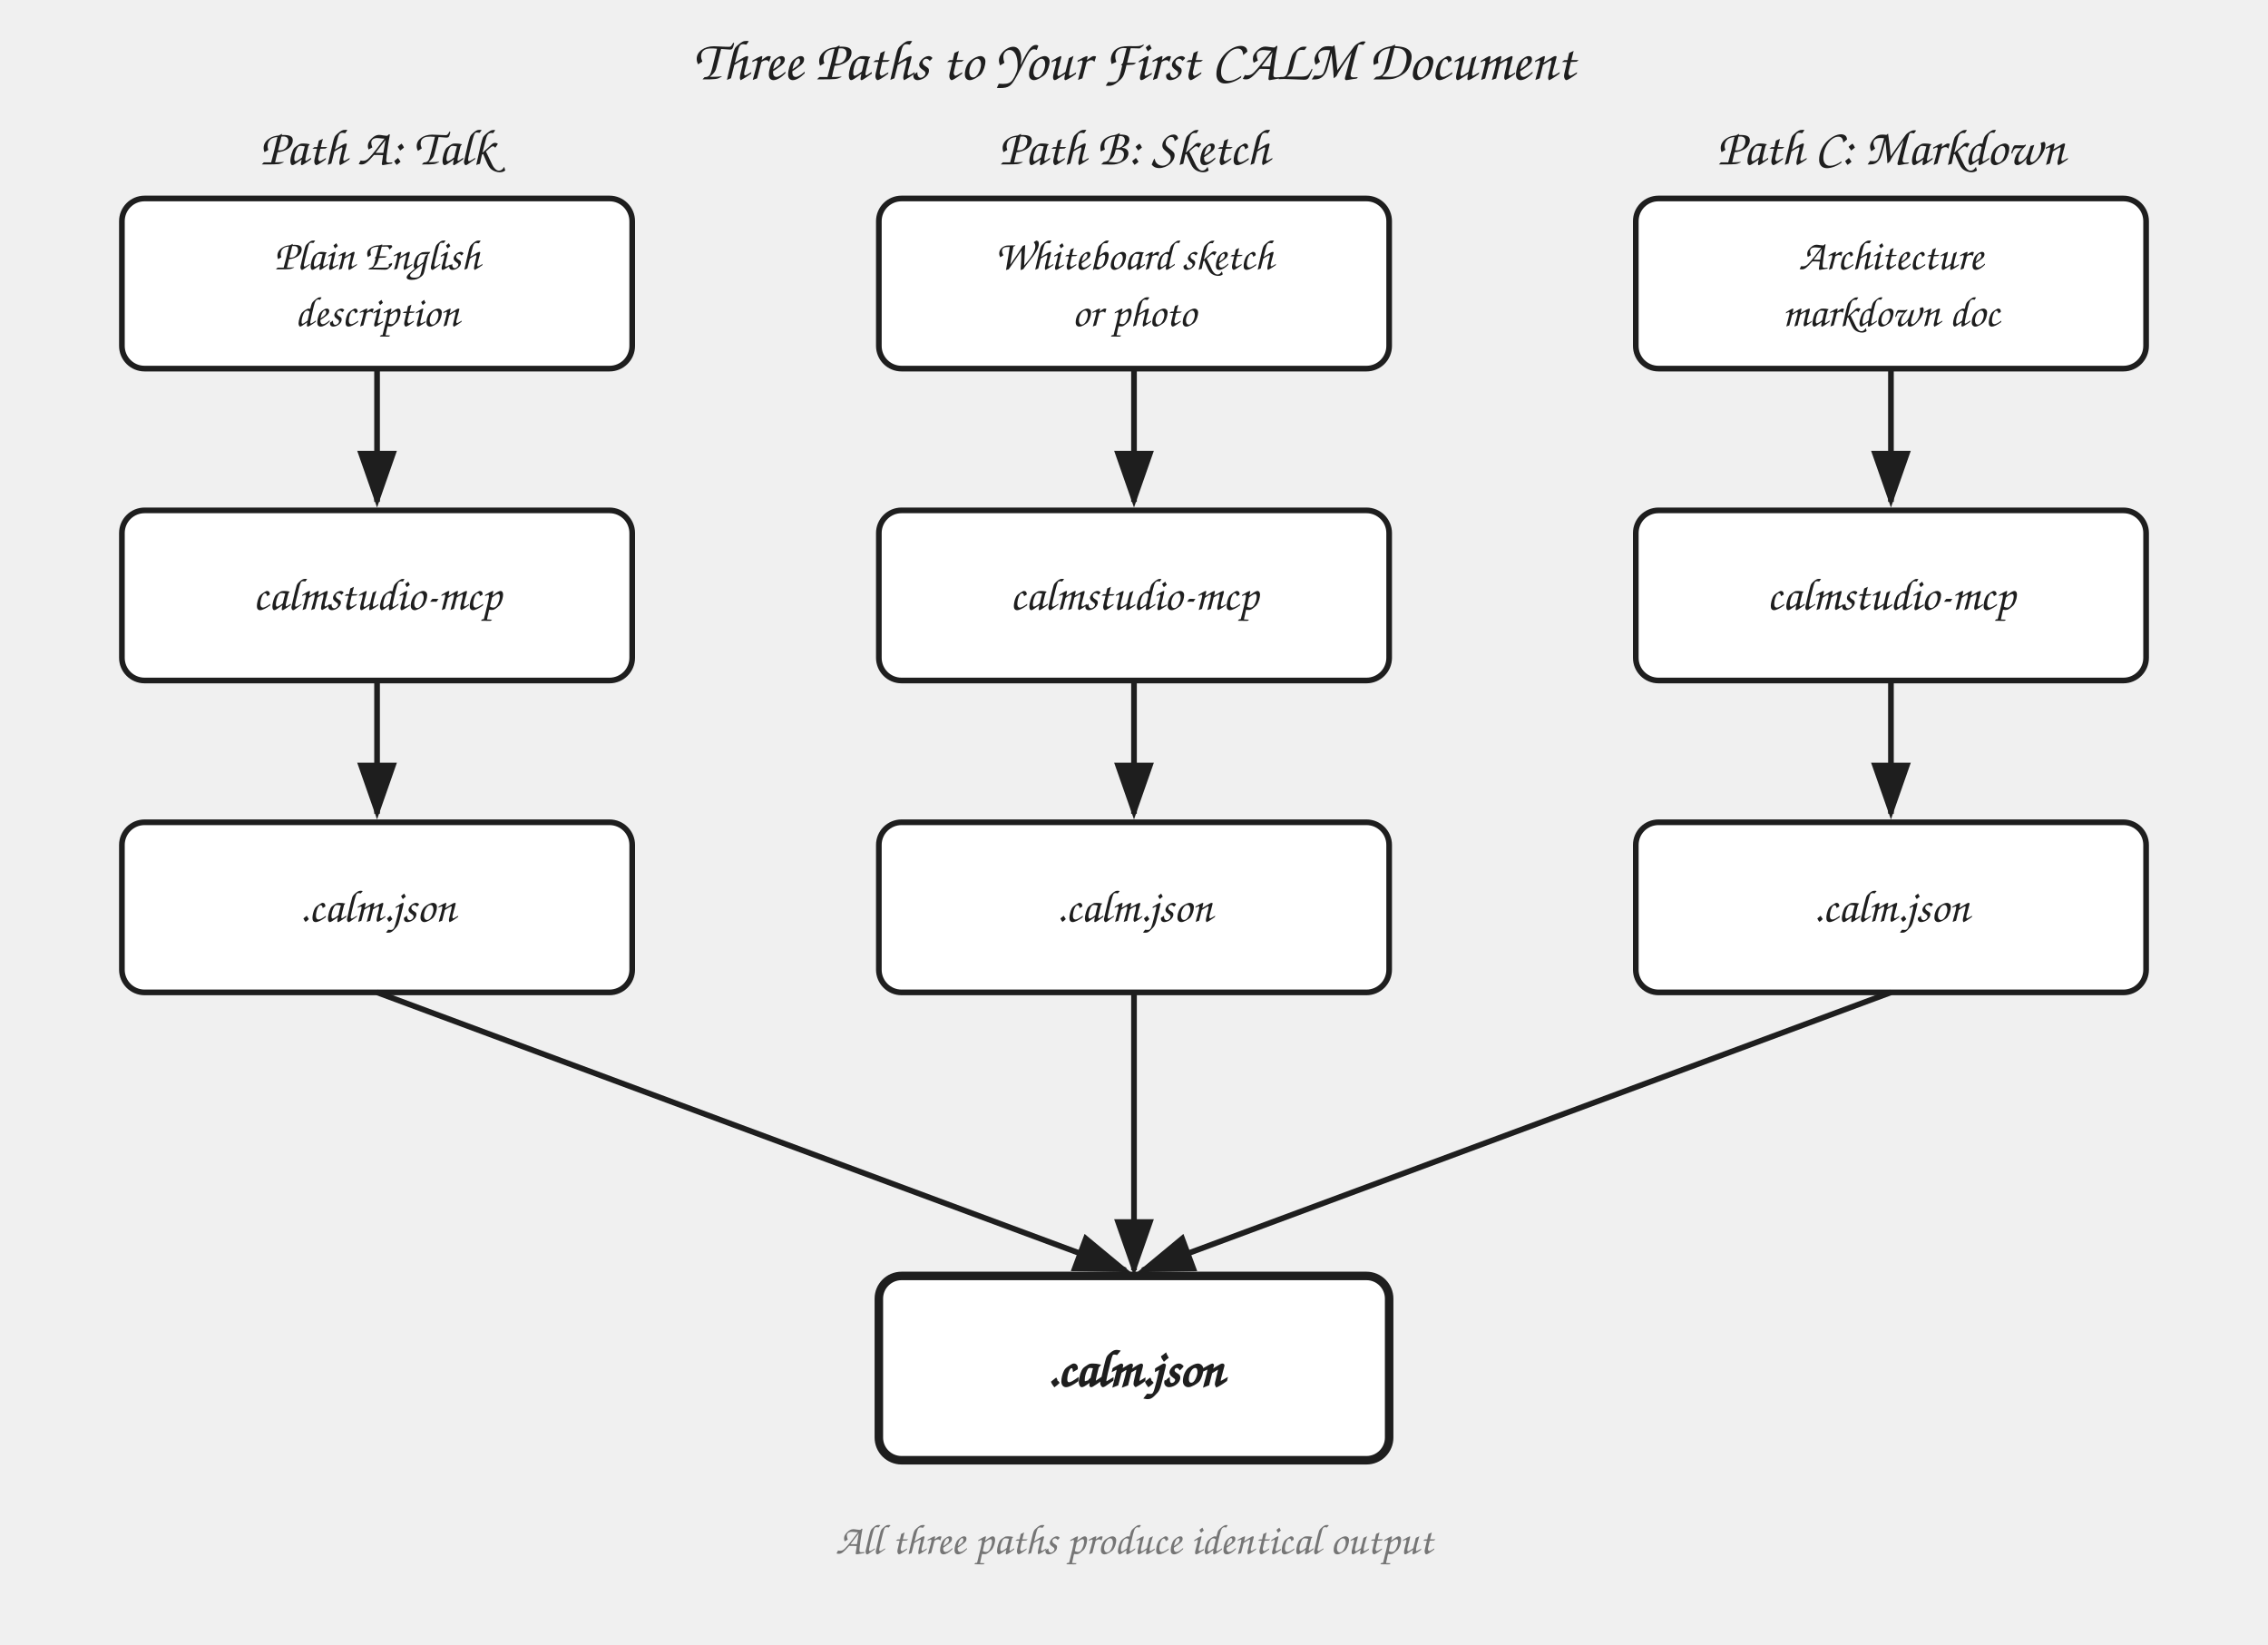
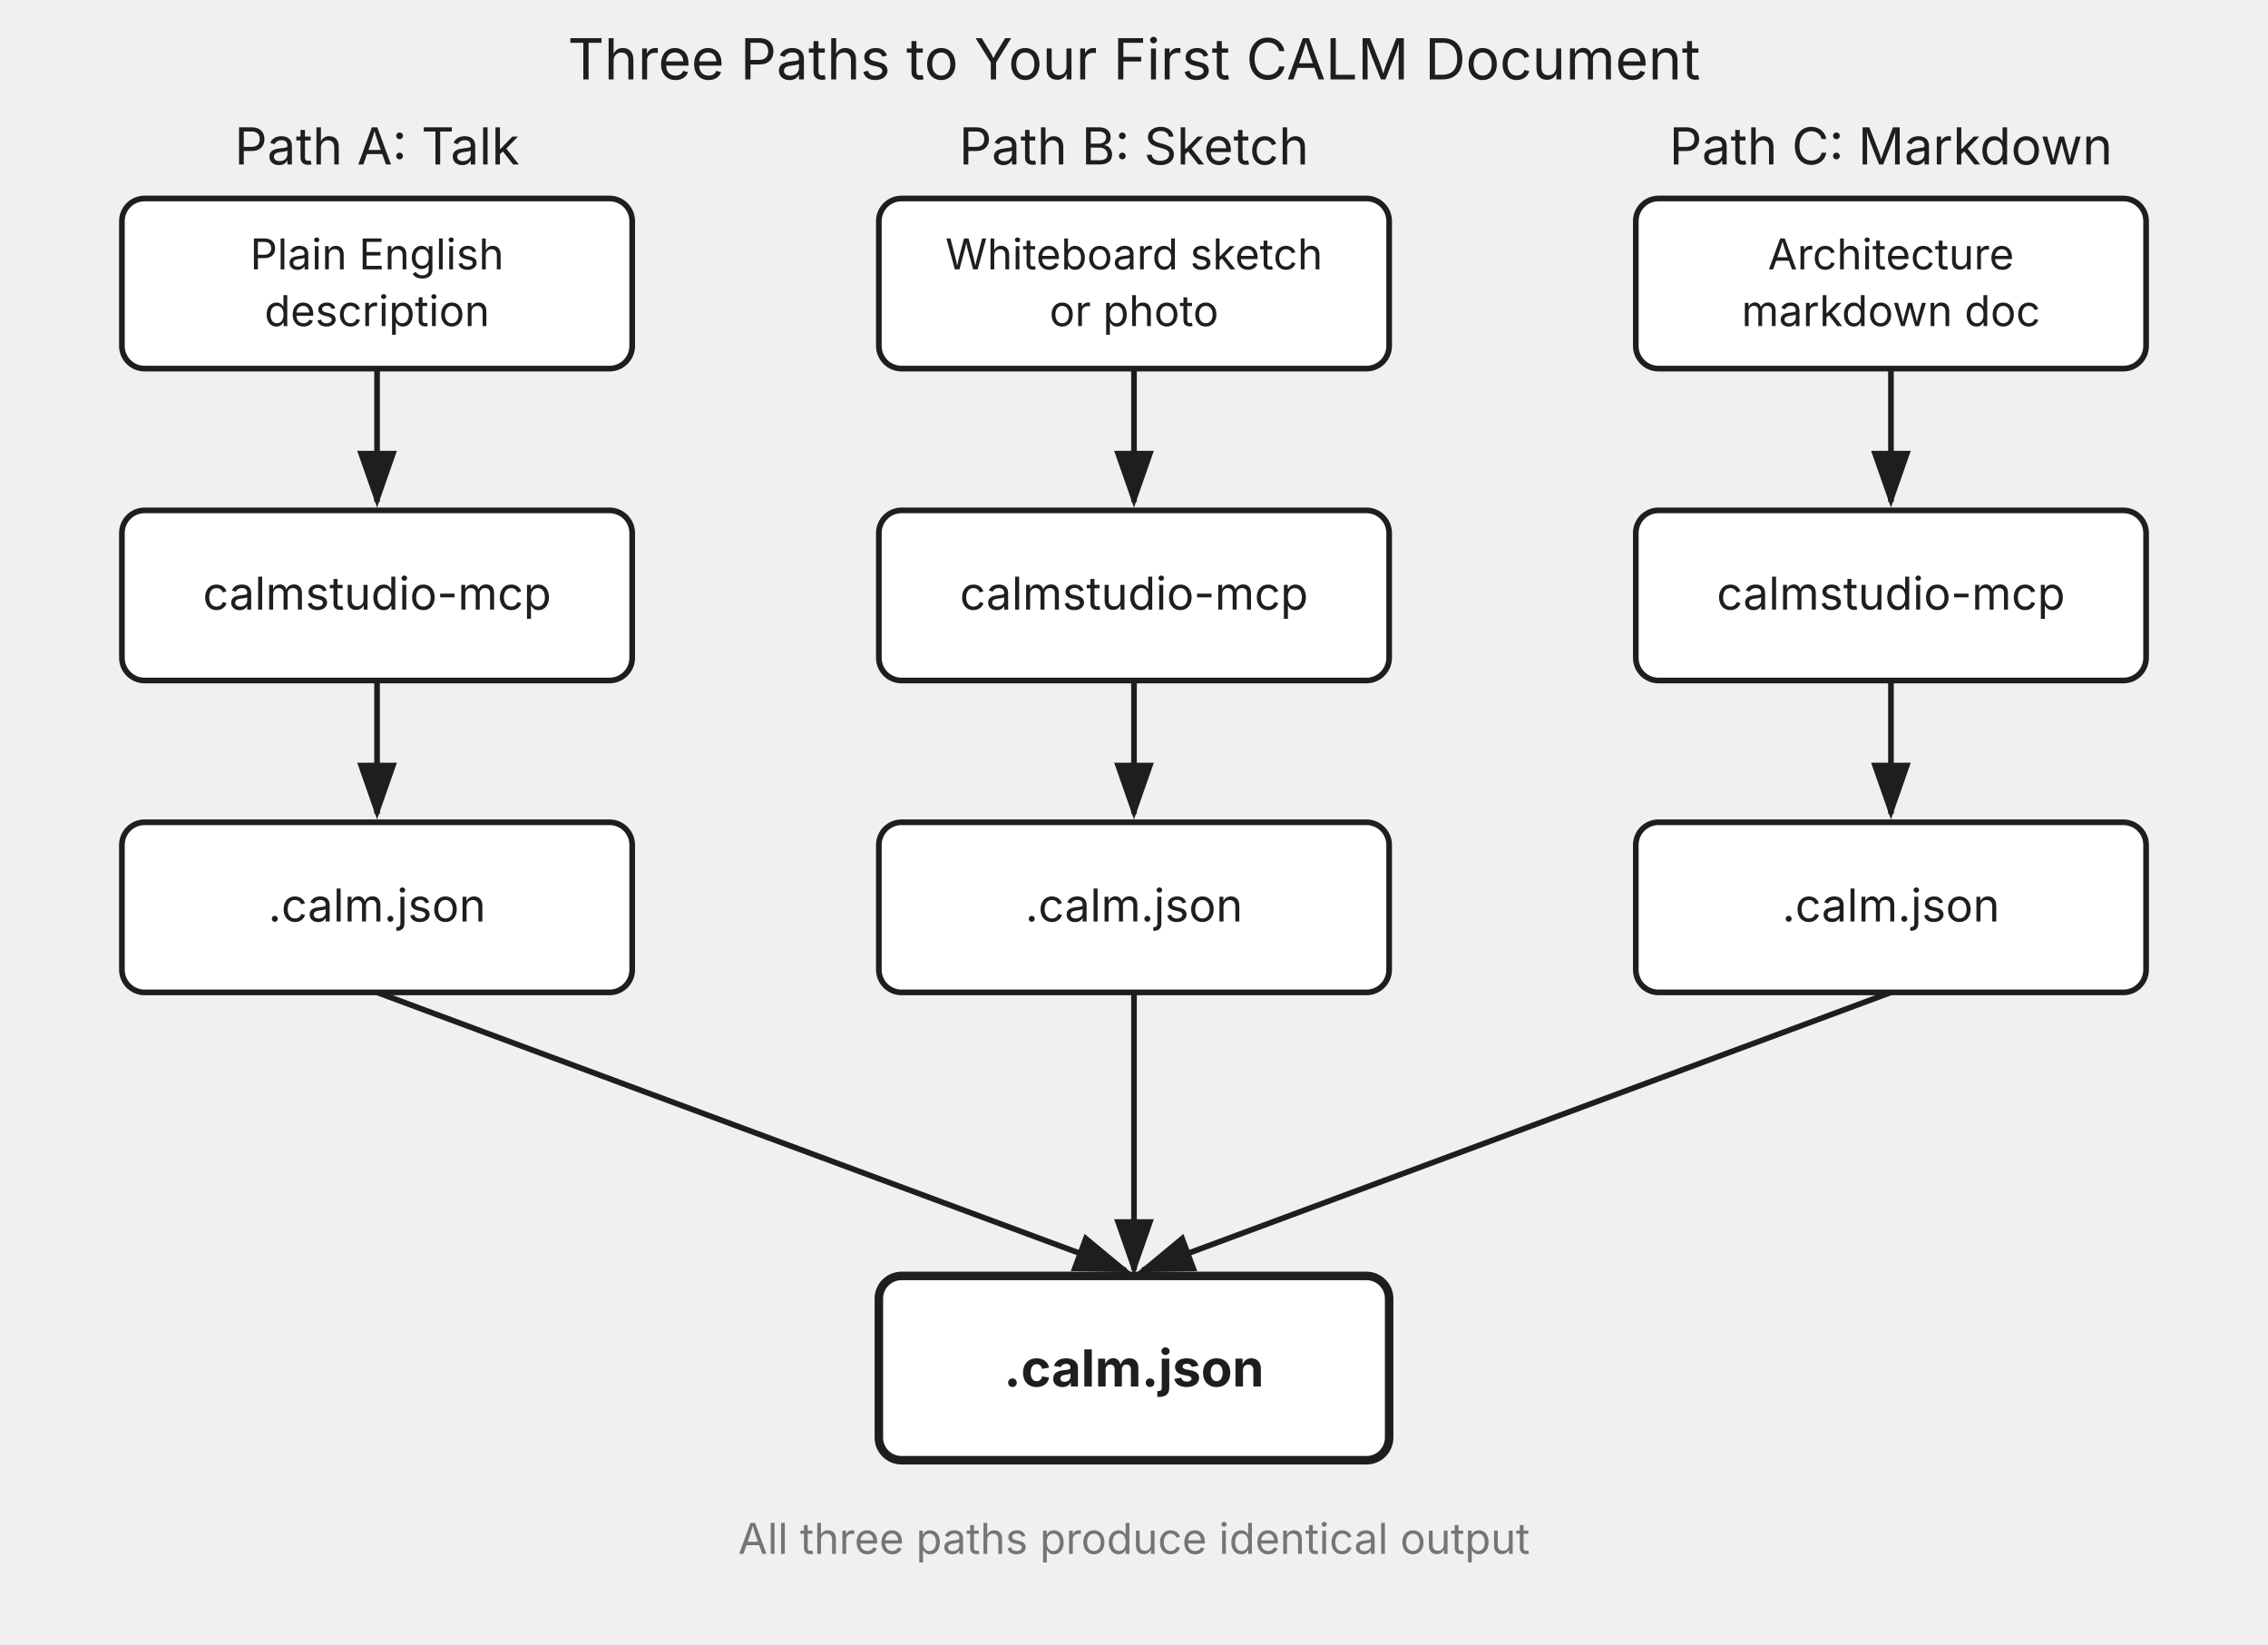
<svg xmlns="http://www.w3.org/2000/svg" viewBox="0 0 800 580" width="800" height="580" style="background:#ffffff">
  <defs>
    <marker id="arr" markerWidth="10" markerHeight="7" refX="9" refY="3.5" orient="auto">
      <polygon points="0 0, 10 3.5, 0 7" fill="#1e1e1e" />
    </marker>
  </defs>
-   <text x="400" y="28" text-anchor="middle" font-family="Virgil, 'Segoe UI Emoji', cursive" font-size="20" fill="#1e1e1e">Three Paths to Your First CALM Document</text>
-   <text x="133" y="58" text-anchor="middle" font-family="Virgil, 'Segoe UI Emoji', cursive" font-size="18" fill="#1e1e1e">Path A: Talk</text>
-   <text x="400" y="58" text-anchor="middle" font-family="Virgil, 'Segoe UI Emoji', cursive" font-size="18" fill="#1e1e1e">Path B: Sketch</text>
-   <text x="667" y="58" text-anchor="middle" font-family="Virgil, 'Segoe UI Emoji', cursive" font-size="18" fill="#1e1e1e">Path C: Markdown</text>
+   <text x="400" y="28" text-anchor="middle" font-family="Inter, system-ui, sans-serif" font-size="20" fill="#1e1e1e">Three Paths to Your First CALM Document</text>
+   <text x="133" y="58" text-anchor="middle" font-family="Inter, system-ui, sans-serif" font-size="18" fill="#1e1e1e">Path A: Talk</text>
+   <text x="400" y="58" text-anchor="middle" font-family="Inter, system-ui, sans-serif" font-size="18" fill="#1e1e1e">Path B: Sketch</text>
+   <text x="667" y="58" text-anchor="middle" font-family="Inter, system-ui, sans-serif" font-size="18" fill="#1e1e1e">Path C: Markdown</text>
  <rect x="43" y="70" width="180" height="60" rx="8" fill="#ffffff" stroke="#1e1e1e" stroke-width="2" />
-   <text x="133" y="95" text-anchor="middle" font-family="Virgil, 'Segoe UI Emoji', cursive" font-size="15" fill="#1e1e1e">Plain English</text>
-   <text x="133" y="115" text-anchor="middle" font-family="Virgil, 'Segoe UI Emoji', cursive" font-size="15" fill="#1e1e1e">description</text>
+   <text x="133" y="95" text-anchor="middle" font-family="Inter, system-ui, sans-serif" font-size="15" fill="#1e1e1e">Plain English</text>
+   <text x="133" y="115" text-anchor="middle" font-family="Inter, system-ui, sans-serif" font-size="15" fill="#1e1e1e">description</text>
  <rect x="310" y="70" width="180" height="60" rx="8" fill="#ffffff" stroke="#1e1e1e" stroke-width="2" />
-   <text x="400" y="95" text-anchor="middle" font-family="Virgil, 'Segoe UI Emoji', cursive" font-size="15" fill="#1e1e1e">Whiteboard sketch</text>
-   <text x="400" y="115" text-anchor="middle" font-family="Virgil, 'Segoe UI Emoji', cursive" font-size="15" fill="#1e1e1e">or photo</text>
+   <text x="400" y="95" text-anchor="middle" font-family="Inter, system-ui, sans-serif" font-size="15" fill="#1e1e1e">Whiteboard sketch</text>
+   <text x="400" y="115" text-anchor="middle" font-family="Inter, system-ui, sans-serif" font-size="15" fill="#1e1e1e">or photo</text>
  <rect x="577" y="70" width="180" height="60" rx="8" fill="#ffffff" stroke="#1e1e1e" stroke-width="2" />
-   <text x="667" y="95" text-anchor="middle" font-family="Virgil, 'Segoe UI Emoji', cursive" font-size="15" fill="#1e1e1e">Architecture</text>
-   <text x="667" y="115" text-anchor="middle" font-family="Virgil, 'Segoe UI Emoji', cursive" font-size="15" fill="#1e1e1e">markdown doc</text>
+   <text x="667" y="95" text-anchor="middle" font-family="Inter, system-ui, sans-serif" font-size="15" fill="#1e1e1e">Architecture</text>
+   <text x="667" y="115" text-anchor="middle" font-family="Inter, system-ui, sans-serif" font-size="15" fill="#1e1e1e">markdown doc</text>
  <line x1="133" y1="130" x2="133" y2="177" stroke="#1e1e1e" stroke-width="2" marker-end="url(#arr)" />
  <line x1="400" y1="130" x2="400" y2="177" stroke="#1e1e1e" stroke-width="2" marker-end="url(#arr)" />
  <line x1="667" y1="130" x2="667" y2="177" stroke="#1e1e1e" stroke-width="2" marker-end="url(#arr)" />
  <rect x="43" y="180" width="180" height="60" rx="8" fill="#ffffff" stroke="#1e1e1e" stroke-width="2" />
-   <text x="133" y="215" text-anchor="middle" font-family="Virgil, 'Segoe UI Emoji', cursive" font-size="16" fill="#1e1e1e">calmstudio-mcp</text>
+   <text x="133" y="215" text-anchor="middle" font-family="Inter, system-ui, sans-serif" font-size="16" fill="#1e1e1e">calmstudio-mcp</text>
  <rect x="310" y="180" width="180" height="60" rx="8" fill="#ffffff" stroke="#1e1e1e" stroke-width="2" />
-   <text x="400" y="215" text-anchor="middle" font-family="Virgil, 'Segoe UI Emoji', cursive" font-size="16" fill="#1e1e1e">calmstudio-mcp</text>
+   <text x="400" y="215" text-anchor="middle" font-family="Inter, system-ui, sans-serif" font-size="16" fill="#1e1e1e">calmstudio-mcp</text>
  <rect x="577" y="180" width="180" height="60" rx="8" fill="#ffffff" stroke="#1e1e1e" stroke-width="2" />
-   <text x="667" y="215" text-anchor="middle" font-family="Virgil, 'Segoe UI Emoji', cursive" font-size="16" fill="#1e1e1e">calmstudio-mcp</text>
+   <text x="667" y="215" text-anchor="middle" font-family="Inter, system-ui, sans-serif" font-size="16" fill="#1e1e1e">calmstudio-mcp</text>
  <line x1="133" y1="240" x2="133" y2="287" stroke="#1e1e1e" stroke-width="2" marker-end="url(#arr)" />
  <line x1="400" y1="240" x2="400" y2="287" stroke="#1e1e1e" stroke-width="2" marker-end="url(#arr)" />
  <line x1="667" y1="240" x2="667" y2="287" stroke="#1e1e1e" stroke-width="2" marker-end="url(#arr)" />
  <rect x="43" y="290" width="180" height="60" rx="8" fill="#ffffff" stroke="#1e1e1e" stroke-width="2" />
-   <text x="133" y="325" text-anchor="middle" font-family="Virgil, 'Segoe UI Emoji', cursive" font-size="16" fill="#1e1e1e">.calm.json</text>
+   <text x="133" y="325" text-anchor="middle" font-family="Inter, system-ui, sans-serif" font-size="16" fill="#1e1e1e">.calm.json</text>
  <rect x="310" y="290" width="180" height="60" rx="8" fill="#ffffff" stroke="#1e1e1e" stroke-width="2" />
-   <text x="400" y="325" text-anchor="middle" font-family="Virgil, 'Segoe UI Emoji', cursive" font-size="16" fill="#1e1e1e">.calm.json</text>
+   <text x="400" y="325" text-anchor="middle" font-family="Inter, system-ui, sans-serif" font-size="16" fill="#1e1e1e">.calm.json</text>
  <rect x="577" y="290" width="180" height="60" rx="8" fill="#ffffff" stroke="#1e1e1e" stroke-width="2" />
-   <text x="667" y="325" text-anchor="middle" font-family="Virgil, 'Segoe UI Emoji', cursive" font-size="16" fill="#1e1e1e">.calm.json</text>
+   <text x="667" y="325" text-anchor="middle" font-family="Inter, system-ui, sans-serif" font-size="16" fill="#1e1e1e">.calm.json</text>
  <line x1="133" y1="350" x2="397" y2="448" stroke="#1e1e1e" stroke-width="2" marker-end="url(#arr)" />
  <line x1="400" y1="350" x2="400" y2="448" stroke="#1e1e1e" stroke-width="2" marker-end="url(#arr)" />
  <line x1="667" y1="350" x2="403" y2="448" stroke="#1e1e1e" stroke-width="2" marker-end="url(#arr)" />
  <rect x="310" y="450" width="180" height="65" rx="8" fill="#ffffff" stroke="#1e1e1e" stroke-width="3" />
-   <text x="400" y="489" text-anchor="middle" font-family="Virgil, 'Segoe UI Emoji', cursive" font-size="18" fill="#1e1e1e" font-weight="bold">.calm.json</text>
-   <text x="400" y="548" text-anchor="middle" font-family="Virgil, 'Segoe UI Emoji', cursive" font-size="15" fill="#757575">All three paths produce identical output</text>
+   <text x="400" y="489" text-anchor="middle" font-family="Inter, system-ui, sans-serif" font-size="18" fill="#1e1e1e" font-weight="bold">.calm.json</text>
+   <text x="400" y="548" text-anchor="middle" font-family="Inter, system-ui, sans-serif" font-size="15" fill="#757575">All three paths produce identical output</text>
</svg>
